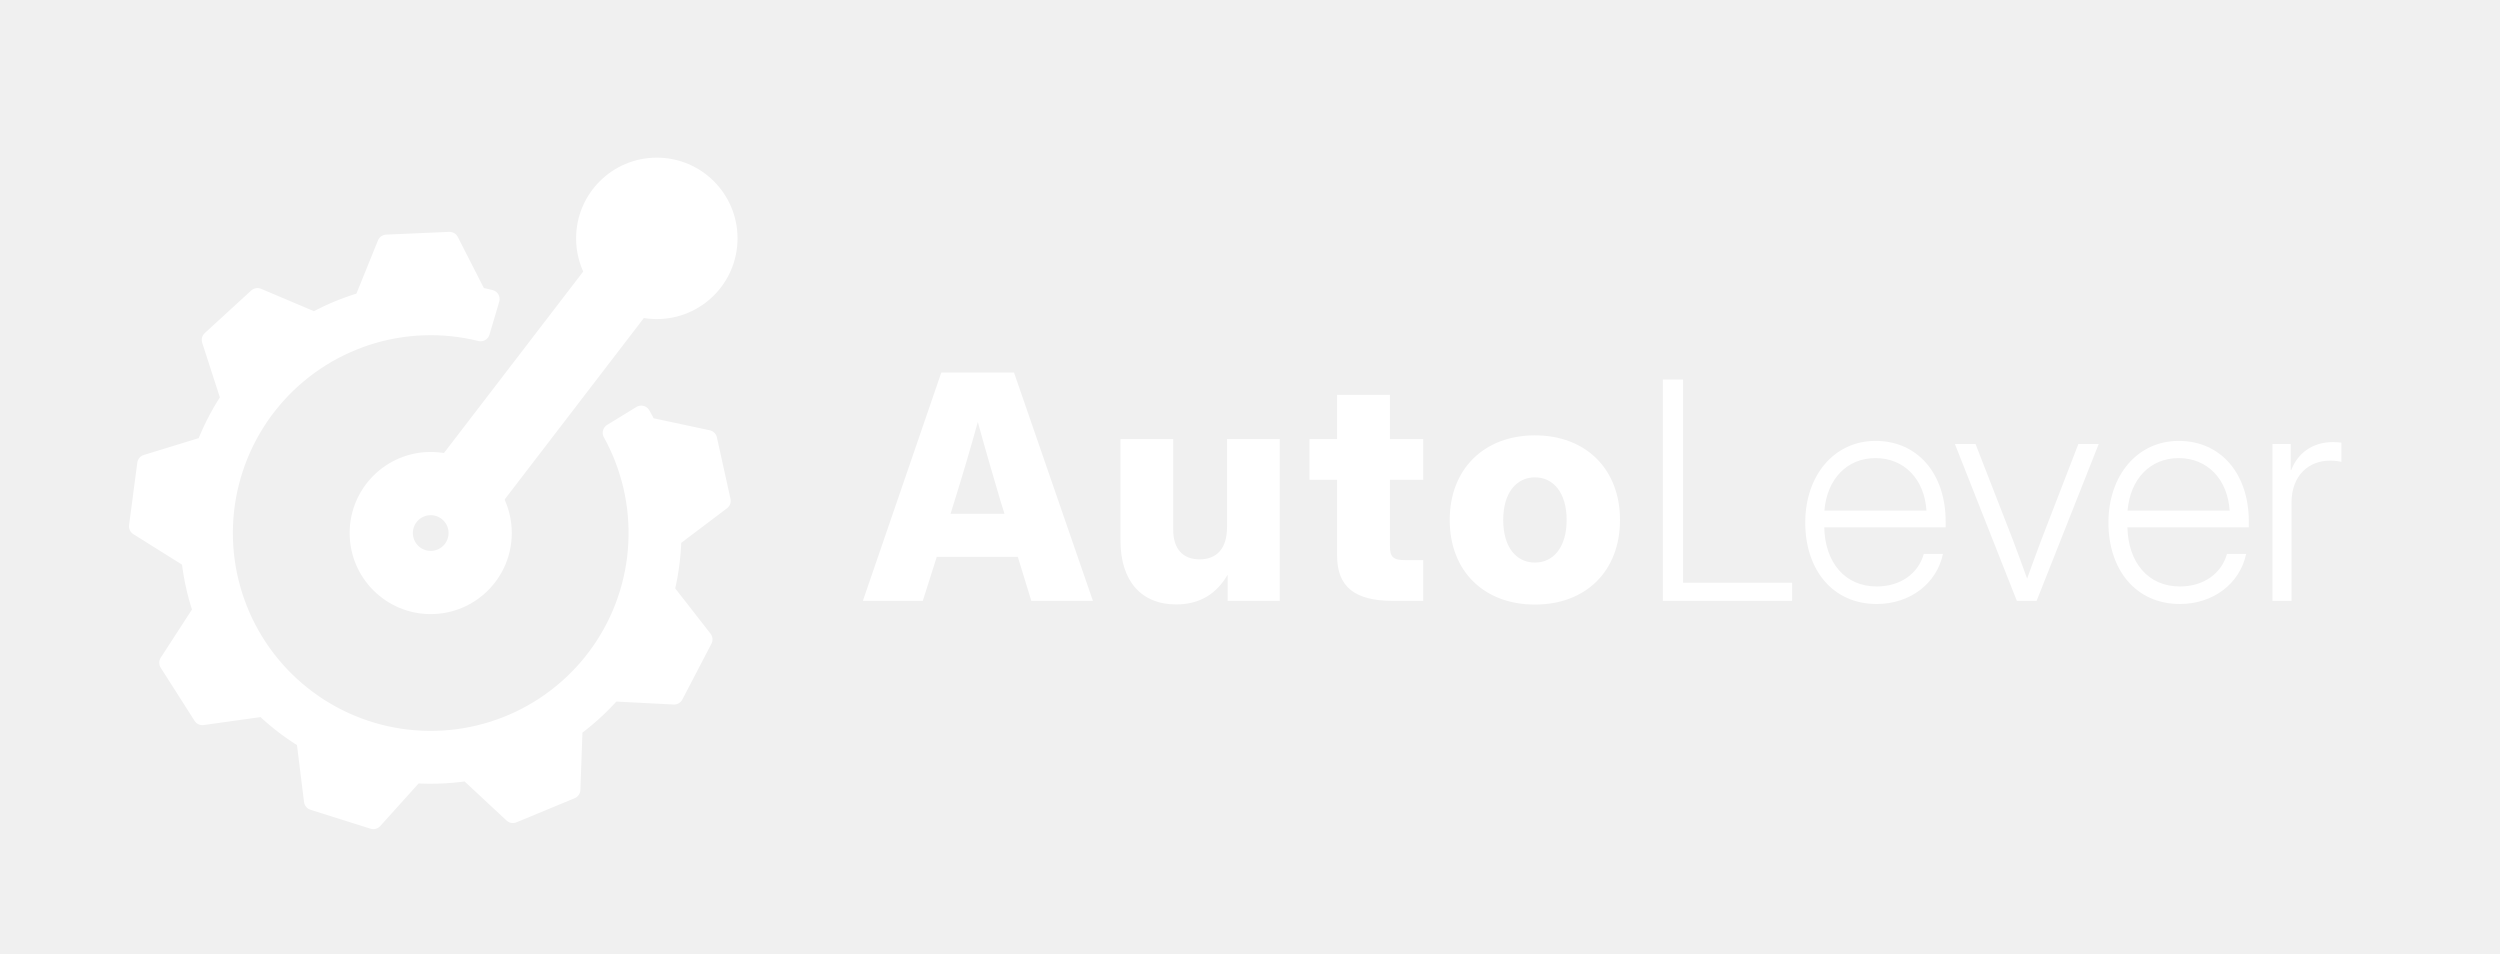
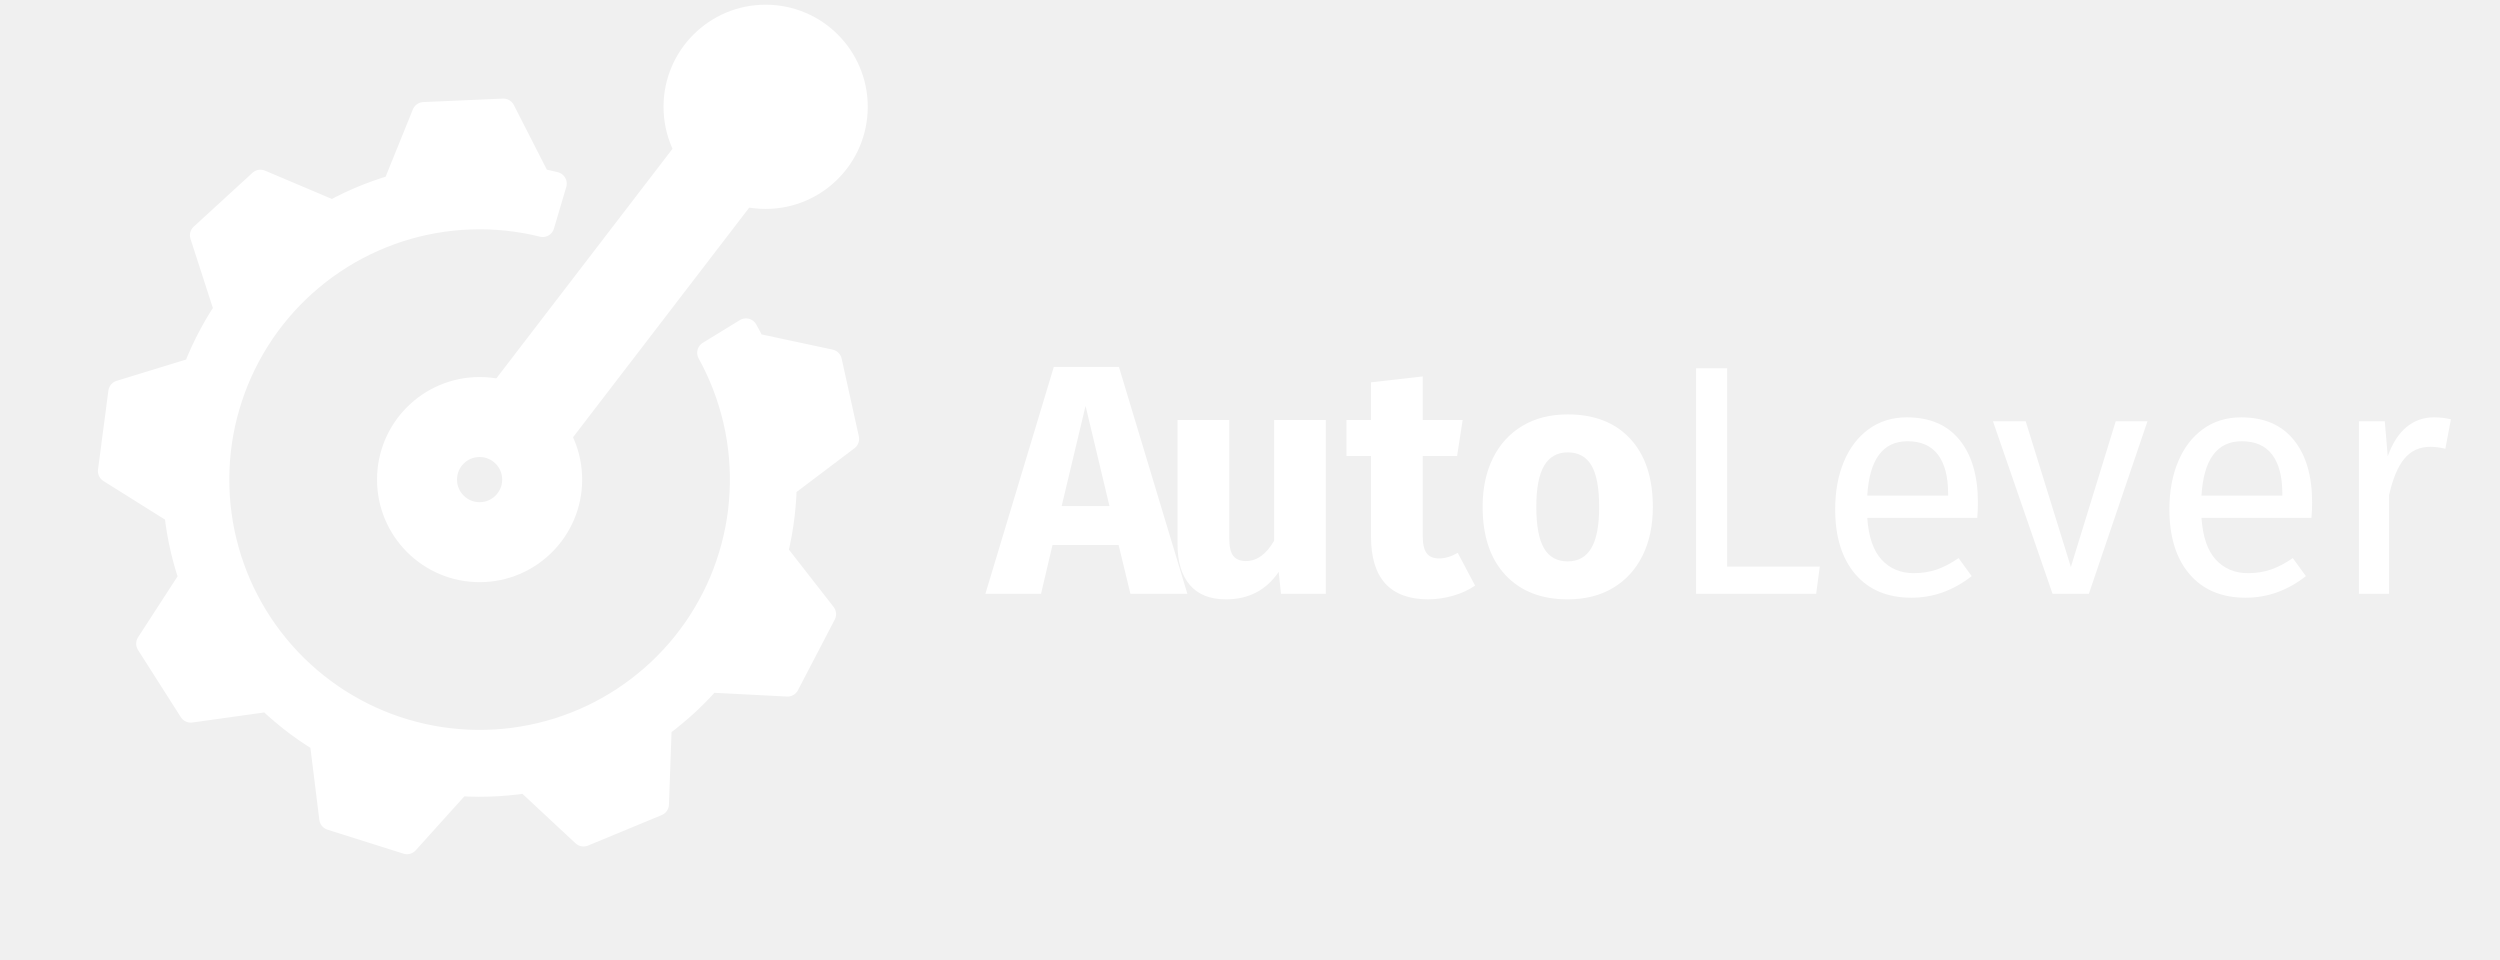
- <svg xmlns="http://www.w3.org/2000/svg" color="#fff" viewBox="0 0 700 267" role="img" aria-labelledby="t">
-   <g transform="translate(-801.40 -489.75)" fill="currentColor">
-     <g transform="translate(772.98 13.03)">
-       <path d="M199.78 597.91L200.73 599.69L201.61 601.51L202.43 603.35L203.18 605.22L203.87 607.12L204.49 609.04L205.05 610.98L205.54 612.93L205.96 614.91L206.31 616.89L206.59 618.89L206.80 620.90L206.94 622.91L207.01 624.92L207.01 626.94L206.94 628.96L206.80 630.97L206.60 632.98L206.32 634.97L205.97 636.96L205.55 638.93L205.07 640.89L204.51 642.83L203.89 644.75L203.21 646.65L202.46 648.52L201.64 650.37L200.76 652.18L199.82 653.96L198.81 655.71L197.75 657.43L196.63 659.10L195.44 660.74L194.21 662.33L192.92 663.88L191.57 665.38L190.17 666.84L188.73 668.25L187.23 669.60L185.69 670.90L184.11 672.15L182.48 673.34L180.82 674.48L179.11 675.55L177.37 676.57L175.59 677.53L173.78 678.42L171.94 679.25L170.08 680.01L168.18 680.71L166.27 681.35L164.33 681.91L162.38 682.41L160.41 682.84L158.42 683.20L156.43 683.50L154.42 683.72L152.41 683.87L150.40 683.95L148.38 683.97L146.36 683.91L144.35 683.78L142.34 683.58L140.34 683.32L138.35 682.98L136.38 682.58L134.42 682.10L132.47 681.56L130.55 680.95L128.65 680.28L126.77 679.53L124.92 678.73L123.10 677.86L121.32 676.93L119.56 675.93L117.84 674.88L116.16 673.76L114.52 672.59L112.92 671.36L111.36 670.08L109.85 668.74L108.39 667.36L106.97 665.92L105.61 664.43L104.30 662.90L103.04 661.32L101.84 659.70L100.69 658.04L99.61 656.34L98.58 654.60L97.62 652.83L96.71 651.03L95.87 649.19L95.10 647.33L94.39 645.44L93.74 643.53L93.17 641.60L92.66 639.65L92.21 637.68L91.84 635.70L91.54 633.70L91.30 631.70L91.14 629.69L91.05 627.68L91.02 625.66L91.07 623.64L91.18 621.63L91.37 619.62L91.62 617.62L91.95 615.63L92.34 613.65L92.81 611.69L93.34 609.74L93.94 607.81L94.60 605.91L95.33 604.03L96.13 602.17L96.99 600.35L97.91 598.56L98.89 596.80L99.94 595.07L101.04 593.38L102.20 591.73L103.42 590.13L104.70 588.56L106.02 587.04L107.40 585.57L108.83 584.15L110.31 582.78L111.84 581.46L113.41 580.19L115.02 578.98L116.68 577.83L118.37 576.73L120.10 575.69L121.87 574.72L123.66 573.81L125.49 572.96L127.35 572.17L129.23 571.45L131.14 570.79L133.07 570.21L135.02 569.68L136.99 569.23L138.97 568.85L140.96 568.53L142.96 568.29L144.97 568.11L146.99 568.01L149.00 567.97L151.02 568.00L153.03 568.11L155.04 568.28L157.05 568.53L159.04 568.84L161.02 569.22L162.98 569.68L165.71 560.46L163.94 560.04L162.15 559.66L154.28 544.24L136.66 545.01L130.16 561.06L128.13 561.68L126.12 562.37L124.13 563.12L122.17 563.93L120.24 564.80L118.33 565.74L116.46 566.73L100.51 559.98L87.51 571.90L92.84 588.37L91.69 590.15L90.59 591.97L89.56 593.82L88.58 595.70L87.66 597.61L86.80 599.55L86.00 601.52L69.44 606.60L67.14 624.08L81.82 633.28L82.08 635.38L82.41 637.48L82.80 639.56L83.26 641.64L83.78 643.69L84.37 645.73L85.03 647.75L75.61 662.28L85.09 677.16L102.23 674.76L103.79 676.21L105.39 677.60L107.03 678.95L108.71 680.24L110.44 681.48L112.20 682.66L114.00 683.79L116.13 700.97L132.95 706.28L144.54 693.42L146.66 693.53L148.79 693.57L150.91 693.54L153.03 693.45L155.14 693.29L157.26 693.07L159.36 692.77L172.03 704.57L188.33 697.82L188.95 680.52L190.64 679.24L192.29 677.90L193.90 676.52L195.47 675.09L196.99 673.60L198.46 672.08L199.88 670.50L217.17 671.39L225.32 655.75L214.67 642.09L215.14 640.02L215.55 637.94L215.89 635.84L216.17 633.74L216.38 631.63L216.53 629.51L216.61 627.39L230.42 616.96L226.61 599.74L209.67 596.12L208.85 594.49L207.97 592.89Z" stroke="#fff" stroke-width="5.2" stroke-linejoin="round" />
-       <path d="M159.98 611.69L212.33 543.46" fill="none" stroke="#fff" stroke-width="21.4" stroke-linecap="round" />
-       <path fill-rule="evenodd" d="M126.32 625.97a22.7 22.7 0 1 0 45.4 0a22.7 22.7 0 1 0 -45.4 0M144.02 625.97a5 5 0 1 0 10 0a5 5 0 1 0 -10 0" />
-       <circle cx="212.33" cy="543.46" r="22.6" />
-     </g>
-     <path d="M1043 658H1059.78L1063.69 645.68H1086.39L1090.17 658H1107.42L1085.32 594.05H1064.97ZM1067.55 633.62 1068.71 629.89C1070.94 622.76 1073 615.77 1075.19 607.91C1077.34 615.77 1079.4 622.76 1081.5 629.89L1082.66 633.62Z M1130.72 658.99C1137.54 658.99 1142.14 655.85 1145.14 650.66V658H1159.73V612.68H1144.97V637.31C1144.97 643.49 1141.97 646.37 1137.29 646.37C1132.61 646.37 1129.9 643.45 1129.9 638.09V612.68H1115.14V641.18C1115.14 652.33 1120.89 658.99 1130.72 658.99Z M1199.9 612.68H1190.59V600.32H1175.78V612.68H1168.05V624.09H1175.78V645.25C1175.78 654.05 1180.67 658 1191.53 658H1199.9V646.58H1194.79C1191.49 646.58 1190.59 645.68 1190.59 642.76V624.09H1199.9Z M1231.18 659.03C1245.39 659.03 1255 649.72 1255 635.34C1255 621.05 1245.39 611.65 1231.18 611.65C1216.97 611.65 1207.32 621.05 1207.32 635.34C1207.32 649.72 1216.97 659.03 1231.18 659.03ZM1231.18 647.27C1225.99 647.27 1222.3 643.02 1222.3 635.34C1222.3 627.7 1226.03 623.41 1231.18 623.41C1236.33 623.41 1240.06 627.7 1240.06 635.34C1240.06 643.02 1236.33 647.27 1231.18 647.27Z" />
-     <path d="M1267 658H1303.19V652.92H1272.66V596.01H1267Z M1326.88 658.87C1336.11 658.87 1343.64 653.26 1345.43 644.85H1340.06C1338.52 650.35 1333.53 653.96 1326.88 653.96C1317.93 653.96 1312.4 647.18 1312.19 637.41H1346.18V635.74C1346.18 622.56 1338.48 613.2 1326.54 613.2C1315.02 613.2 1306.87 622.81 1306.87 636.08C1306.87 649.26 1314.52 658.87 1326.88 658.87ZM1312.23 632.71C1312.98 623.85 1318.56 618.02 1326.54 618.02C1334.57 618.02 1340.23 623.89 1340.81 632.71Z M1366.12 658H1371.65L1389.04 614.07H1383.34L1372.98 640.9C1371.61 644.52 1370.28 648.18 1368.99 651.76C1367.7 648.18 1366.37 644.52 1365 640.9L1354.55 614.07H1348.77Z M1411.77 658.87C1421 658.87 1428.53 653.26 1430.32 644.85H1424.95C1423.42 650.35 1418.42 653.96 1411.77 653.96C1402.82 653.96 1397.29 647.18 1397.08 637.41H1431.07V635.74C1431.07 622.56 1423.37 613.2 1411.43 613.2C1399.91 613.2 1391.76 622.81 1391.76 636.08C1391.76 649.26 1399.41 658.87 1411.77 658.87ZM1397.12 632.71C1397.87 623.85 1403.45 618.02 1411.43 618.02C1419.46 618.02 1425.12 623.89 1425.7 632.71Z M1437.7 658H1443.02V630.54C1443.02 622.89 1447.81 618.73 1453.8 618.73C1455.34 618.73 1456.5 618.94 1457 619.06V613.69C1456.46 613.65 1455.71 613.53 1454.67 613.53C1448.89 613.53 1444.73 616.65 1442.94 621.39H1442.81V614.07H1437.7Z" />
+ <svg xmlns="http://www.w3.org/2000/svg" viewBox="0 0 328.4 126" fill="currentColor" color="#fff" role="img" aria-label="AutoLever">
+   <g transform="scale(0.5935) translate(-42.87 -519.82)">
+     <path d="M199.78 597.91L200.73 599.69L201.61 601.51L202.43 603.35L203.18 605.22L203.87 607.12L204.49 609.04L205.05 610.98L205.54 612.93L205.96 614.91L206.31 616.89L206.59 618.89L206.80 620.90L206.94 622.91L207.01 624.92L207.01 626.94L206.94 628.96L206.80 630.97L206.60 632.98L206.32 634.97L205.97 636.96L205.55 638.93L205.07 640.89L204.51 642.83L203.89 644.75L203.21 646.65L202.46 648.52L201.64 650.37L200.76 652.18L199.82 653.96L198.81 655.71L197.75 657.43L196.63 659.10L195.44 660.74L194.21 662.33L192.92 663.88L191.57 665.38L190.17 666.84L188.73 668.25L187.23 669.60L185.69 670.90L184.11 672.15L182.48 673.34L180.82 674.48L179.11 675.55L177.37 676.57L175.59 677.53L173.78 678.42L171.94 679.25L170.08 680.01L168.18 680.71L166.27 681.35L164.33 681.91L162.38 682.41L160.41 682.84L158.42 683.20L156.43 683.50L154.42 683.72L152.41 683.87L150.40 683.95L148.38 683.97L146.36 683.91L144.35 683.78L142.34 683.58L140.34 683.32L138.35 682.98L136.38 682.58L134.42 682.10L132.47 681.56L130.55 680.95L128.65 680.28L126.77 679.53L124.92 678.73L123.10 677.86L121.32 676.93L119.56 675.93L117.84 674.88L116.16 673.76L114.52 672.59L112.92 671.36L111.36 670.08L109.85 668.74L108.39 667.36L106.97 665.92L105.61 664.43L104.30 662.90L103.04 661.32L101.84 659.70L100.69 658.04L99.61 656.34L98.58 654.60L97.62 652.83L96.71 651.03L95.87 649.19L95.10 647.33L94.39 645.44L93.74 643.53L93.17 641.60L92.66 639.65L92.21 637.68L91.84 635.70L91.54 633.70L91.30 631.70L91.14 629.69L91.05 627.68L91.02 625.66L91.07 623.64L91.18 621.63L91.37 619.62L91.62 617.62L91.95 615.63L92.34 613.65L92.81 611.69L93.34 609.74L93.94 607.81L94.60 605.91L95.33 604.03L96.13 602.17L96.99 600.35L97.91 598.56L98.89 596.80L99.94 595.07L101.04 593.38L102.20 591.73L103.42 590.13L104.70 588.56L106.02 587.04L107.40 585.57L108.83 584.15L110.31 582.78L111.84 581.46L113.41 580.19L115.02 578.98L116.68 577.83L118.37 576.73L120.10 575.69L121.87 574.72L123.66 573.81L125.49 572.96L127.35 572.17L129.23 571.45L131.14 570.79L133.07 570.21L135.02 569.68L136.99 569.23L138.97 568.85L140.96 568.53L142.96 568.29L144.97 568.11L146.99 568.01L149.00 567.97L151.02 568.00L153.03 568.11L155.04 568.28L157.05 568.53L159.04 568.84L161.02 569.22L162.98 569.68L165.71 560.46L163.94 560.04L162.15 559.66L154.28 544.24L136.66 545.01L130.16 561.06L128.13 561.68L126.12 562.37L124.13 563.12L122.17 563.93L120.24 564.80L118.33 565.74L116.46 566.73L100.51 559.98L87.51 571.90L92.84 588.37L91.69 590.15L90.59 591.97L89.56 593.82L88.58 595.70L87.66 597.61L86.80 599.55L86.00 601.52L69.44 606.60L67.14 624.08L81.82 633.28L82.08 635.38L82.41 637.48L82.80 639.56L83.26 641.64L83.78 643.69L84.37 645.73L85.03 647.75L75.61 662.28L85.09 677.16L102.23 674.76L103.79 676.21L105.39 677.60L107.03 678.95L108.71 680.24L110.44 681.48L112.20 682.66L114.00 683.79L116.13 700.97L132.95 706.28L144.54 693.42L146.66 693.53L148.79 693.57L150.91 693.54L153.03 693.45L155.14 693.29L157.26 693.07L159.36 692.77L172.03 704.57L188.33 697.82L188.95 680.52L190.64 679.24L192.29 677.90L193.90 676.52L195.47 675.09L196.99 673.60L198.46 672.08L199.88 670.50L217.17 671.39L225.32 655.75L214.67 642.09L215.14 640.02L215.55 637.94L215.89 635.84L216.17 633.74L216.38 631.63L216.53 629.51L216.61 627.39L230.42 616.96L226.61 599.74L209.67 596.12L208.85 594.49L207.97 592.89Z" stroke="#fff" stroke-width="5.2" stroke-linejoin="round" />
+     <path d="M159.98 611.69L212.33 543.46" fill="none" stroke="#fff" stroke-width="21.4" stroke-linecap="round" />
+     <path fill-rule="evenodd" d="M126.32 625.97a22.7 22.7 0 1 0 45.4 0a22.7 22.7 0 1 0 -45.4 0M144.02 625.97a5 5 0 1 0 10 0a5 5 0 1 0 -10 0" />
+     <circle cx="212.33" cy="543.46" r="22.6" />
  </g>
+   <path d="M146.942 71.593H138.256L136.751 78.0H129.441L138.428 48.201H146.985L155.972 78.0H148.49ZM145.738 66.476 142.599 53.318 139.46 66.476Z M174.161 78.0H168.27L167.969 75.119Q165.518 78.731 161.046 78.731Q157.907 78.731 156.295 76.839Q154.682 74.947 154.682 71.55V55.167H161.476V70.69Q161.476 72.367 162.014 73.034Q162.551 73.7 163.669 73.7Q165.819 73.7 167.367 71.034V55.167H174.161Z M193.769 76.925Q192.522 77.785 190.867 78.258Q189.211 78.731 187.577 78.731Q180.095 78.688 180.095 70.475V59.897H176.87V55.167H180.095V50.222L186.889 49.448V55.167H192.135L191.404 59.897H186.889V70.389Q186.889 71.98 187.405 72.668Q187.921 73.356 189.039 73.356Q190.2 73.356 191.49 72.625Z M217.118 66.605Q217.118 70.26 215.763 72.99Q214.409 75.721 211.894 77.226Q209.378 78.731 205.938 78.731Q200.735 78.731 197.747 75.528Q194.758 72.324 194.758 66.562Q194.758 62.907 196.113 60.177Q197.467 57.446 199.983 55.941Q202.498 54.436 205.938 54.436Q211.184 54.436 214.151 57.64Q217.118 60.843 217.118 66.605ZM201.81 66.562Q201.81 70.303 202.821 72.023Q203.831 73.743 205.938 73.743Q208.002 73.743 209.034 72.001Q210.066 70.26 210.066 66.605Q210.066 62.864 209.055 61.144Q208.045 59.424 205.938 59.424Q203.874 59.424 202.842 61.166Q201.81 62.907 201.81 66.562Z" />
+   <path d="M226.879 74.431H239.048L238.575 78.0H222.794V48.373H226.879Z M259.731 68.024H245.283Q245.541 71.765 247.175 73.528Q248.809 75.291 251.389 75.291Q253.023 75.291 254.399 74.818Q255.775 74.345 257.28 73.313L259.0 75.678Q255.388 78.516 251.088 78.516Q246.358 78.516 243.714 75.42Q241.069 72.324 241.069 66.906Q241.069 63.38 242.208 60.65Q243.348 57.919 245.476 56.371Q247.605 54.823 250.486 54.823Q255.001 54.823 257.409 57.79Q259.817 60.757 259.817 66.003Q259.817 66.992 259.731 68.024ZM255.904 64.842Q255.904 61.488 254.571 59.725Q253.238 57.962 250.572 57.962Q245.713 57.962 245.283 65.1H255.904Z M274.394 78.0H269.621L261.795 55.339H266.095L272.029 74.474L277.92 55.339H282.091Z M303.634 68.024H289.186Q289.444 71.765 291.078 73.528Q292.712 75.291 295.292 75.291Q296.926 75.291 298.302 74.818Q299.678 74.345 301.183 73.313L302.903 75.678Q299.291 78.516 294.991 78.516Q290.261 78.516 287.617 75.42Q284.972 72.324 284.972 66.906Q284.972 63.38 286.112 60.65Q287.251 57.919 289.38 56.371Q291.508 54.823 294.389 54.823Q298.904 54.823 301.312 57.79Q303.72 60.757 303.72 66.003Q303.72 66.992 303.634 68.024ZM299.807 64.842Q299.807 61.488 298.474 59.725Q297.141 57.962 294.475 57.962Q289.616 57.962 289.186 65.1H299.807Z M321.952 55.081 321.221 58.951Q320.189 58.693 319.243 58.693Q317.136 58.693 315.846 60.241Q314.556 61.789 313.825 65.057V78.0H309.869V55.339H313.266L313.653 59.94Q314.556 57.403 316.104 56.113Q317.652 54.823 319.716 54.823Q320.92 54.823 321.952 55.081Z" />
</svg>
